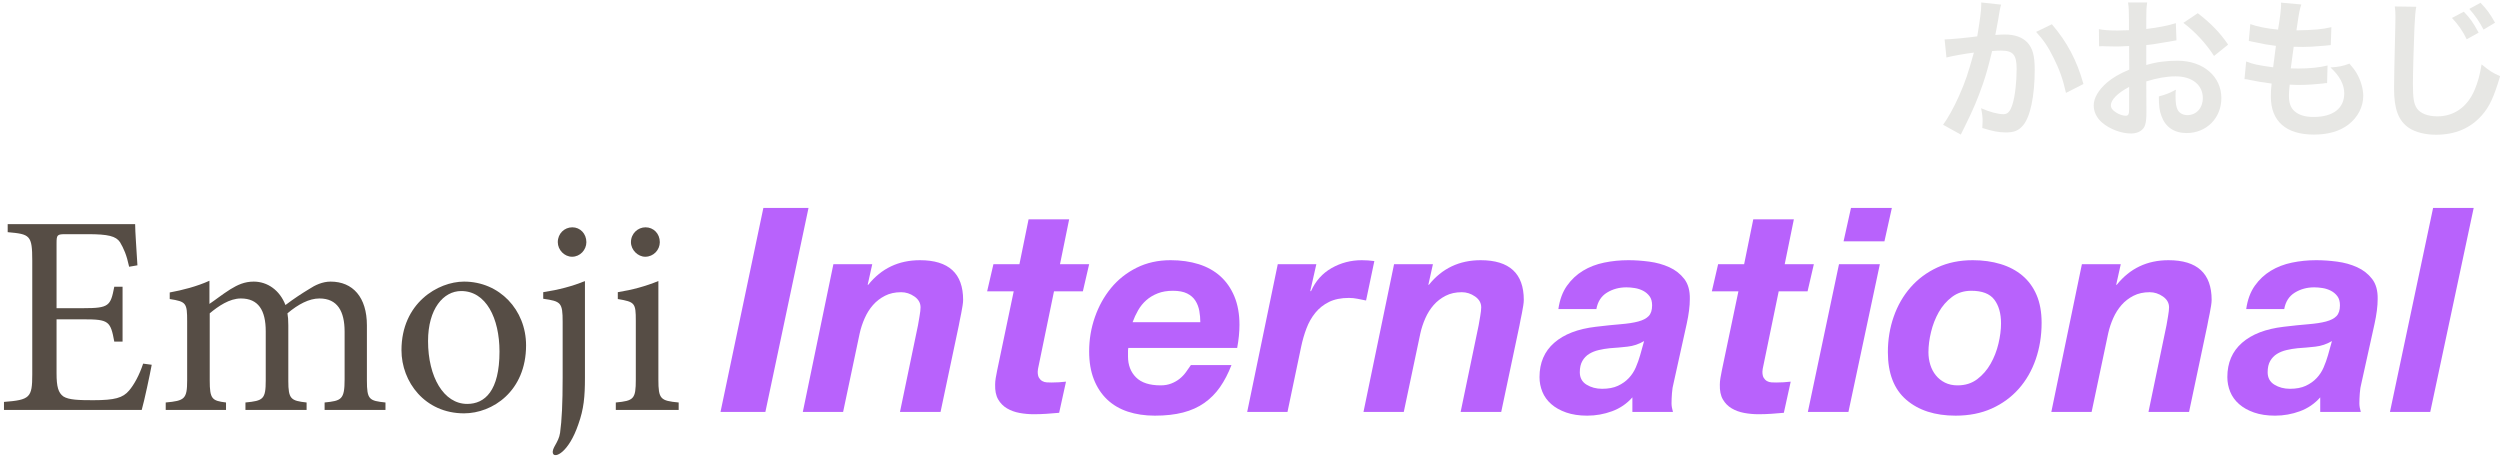
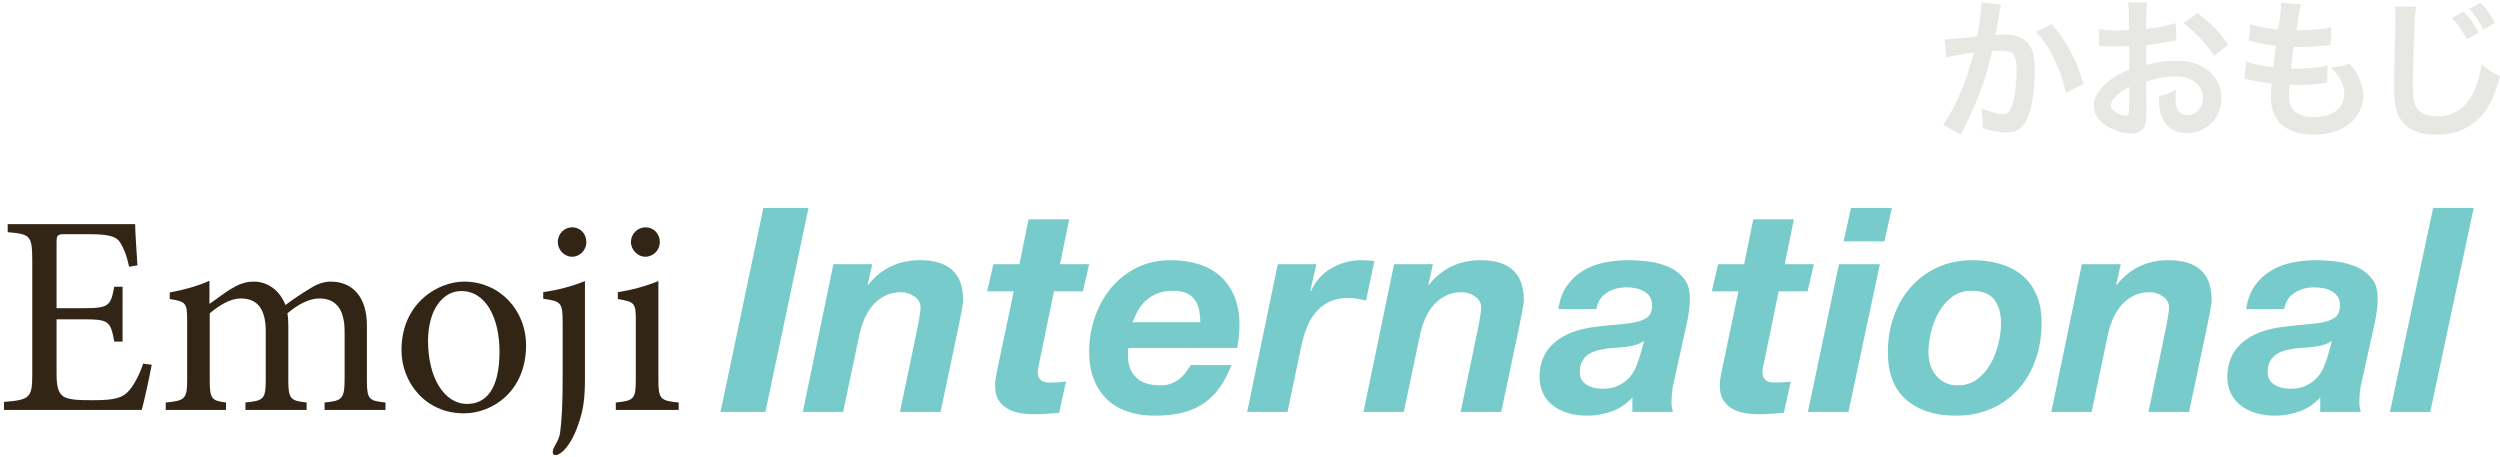
<svg xmlns="http://www.w3.org/2000/svg" version="1.1" x="0px" y="0px" width="603.63px" height="110.129px" viewBox="0 0 603.63 110.129" enable-background="new 0 0 603.63 110.129" xml:space="preserve">
  <g id="Layer_3" display="none">
    <rect x="-109.822" y="-91.908" display="inline" fill="#121319" width="797" height="308" />
  </g>
  <g id="Layer_4" display="none">
-     <rect x="172.178" y="41.631" display="inline" fill="none" width="472" height="80.73" />
-     <text transform="matrix(1 0 0 1 172.1782 99.3809)" display="inline" fill="#BF519B" font-family="'Futura-MediumItalic'" font-size="70">International</text>
+     <rect x="167.178" y="48.631" display="inline" fill="none" width="472" height="80.73" />
+     <text transform="matrix(1 0 0 1 167.1782 98.9604)" display="inline" fill="#F800FF" font-family="'Helvetica-BoldOblique'" font-size="70">Feelings</text>
  </g>
  <g id="Layer_1">
    <g>
-       <path fill="#564D45" d="M36.633,88.073c-0.414,2.277-1.794,8.763-2.415,10.902H0.959v-1.932c6.279-0.483,6.831-1.035,6.831-6.624    V62.957c0-6.21-0.552-6.417-5.934-6.9v-1.932H32.63c0,1.725,0.345,6.417,0.552,9.936l-2.001,0.345    c-0.621-2.898-1.311-4.416-2.208-5.934c-0.966-1.449-2.829-1.932-7.797-1.932h-5.244c-2.139,0-2.277,0.138-2.277,2.208v15.663    h6.486c6.21,0,6.555-0.552,7.452-5.175h2.001v13.248h-2.001c-0.897-4.968-1.38-5.382-7.383-5.382h-6.555v13.041    c0,3.243,0.414,4.692,1.656,5.589c1.311,0.828,3.726,0.897,7.176,0.897c5.244,0,7.176-0.552,8.694-2.346    c1.173-1.38,2.484-3.726,3.381-6.486L36.633,88.073z" />
-       <path fill="#564D45" d="M78.377,98.975v-1.794c4.071-0.414,4.83-0.69,4.83-5.589V80.069c0-4.899-1.725-8.004-6.072-8.004    c-2.484,0-5.106,1.38-7.728,3.588c0.138,0.828,0.207,1.587,0.207,2.898v13.455c0,4.347,0.621,4.761,4.416,5.175v1.794H59.264    v-1.794c4.278-0.414,4.899-0.759,4.899-5.313V80c0-5.106-1.794-7.935-6.003-7.935c-2.76,0-5.451,1.863-7.521,3.588v16.215    c0,4.485,0.552,4.899,3.933,5.313v1.794H40.013v-1.794c4.554-0.414,5.175-0.828,5.175-5.313V77.585    c0-4.416-0.207-4.761-4.209-5.382v-1.587c3.036-0.552,6.555-1.449,9.591-2.829v5.589c1.449-0.966,2.967-2.208,5.037-3.519    c1.794-1.104,3.45-1.863,5.658-1.863c3.312,0,6.279,2.07,7.659,5.658c2.001-1.518,4.002-2.829,5.727-3.864    c1.449-0.966,3.243-1.794,5.175-1.794c5.382,0,8.763,3.795,8.763,10.557v13.317c0,4.623,0.552,4.899,4.485,5.313v1.794H78.377z" />
-       <path fill="#564D45" d="M127.021,83.381c0,11.109-8.142,16.422-14.973,16.422c-9.453,0-15.111-7.59-15.111-15.249    c0-11.385,8.832-16.56,15.111-16.56C120.604,67.994,127.021,74.825,127.021,83.381z M103.354,82.346    c0,8.694,3.795,15.18,9.453,15.18c4.278,0,7.797-3.174,7.797-12.627c0-8.073-3.243-14.628-9.246-14.628    C107.08,70.271,103.354,74.549,103.354,82.346z" />
-       <path fill="#564D45" d="M131.162,70.547c3.657-0.552,7.107-1.449,10.074-2.691v23.391c0,4.554-0.276,7.521-1.587,11.178    c-2.346,6.9-5.771,8.334-6.141,7.038c-0.364-1.274,1.38-2.553,1.725-4.968c0.414-2.967,0.621-7.038,0.621-13.317V77.723    c0-4.692-0.414-4.968-4.692-5.589V70.547z M134.681,58.472c0-2.07,1.587-3.588,3.519-3.588c1.863,0,3.381,1.518,3.381,3.588    c0,1.863-1.518,3.519-3.45,3.519C136.268,61.991,134.681,60.335,134.681,58.472z" />
-       <path fill="#564D45" d="M148.687,98.975v-1.794c4.347-0.414,4.83-0.828,4.83-5.52V77.447c0-4.278-0.207-4.554-4.347-5.244v-1.656    c3.519-0.552,6.762-1.449,9.798-2.691v23.805c0,4.692,0.483,5.106,4.899,5.52v1.794H148.687z M152.344,58.472    c0-2.07,1.656-3.588,3.519-3.588c1.932,0,3.45,1.518,3.45,3.588c0,1.863-1.518,3.519-3.519,3.519    C154,61.991,152.344,60.335,152.344,58.472z" />
+       <path fill="#322515" d="M36.633,88.073c-0.414,2.277-1.794,8.763-2.415,10.902H0.959v-1.932c6.279-0.483,6.831-1.035,6.831-6.624    V62.957c0-6.21-0.552-6.417-5.934-6.9v-1.932H32.63c0,1.725,0.345,6.417,0.552,9.936l-2.001,0.345    c-0.621-2.898-1.311-4.416-2.208-5.934c-0.966-1.449-2.829-1.932-7.797-1.932h-5.244c-2.139,0-2.277,0.138-2.277,2.208v15.663    h6.486c6.21,0,6.555-0.552,7.452-5.175h2.001v13.248h-2.001c-0.897-4.968-1.38-5.382-7.383-5.382h-6.555v13.041    c0,3.243,0.414,4.692,1.656,5.589c1.311,0.828,3.726,0.897,7.176,0.897c5.244,0,7.176-0.552,8.694-2.346    c1.173-1.38,2.484-3.726,3.381-6.486L36.633,88.073z" />
+       <path fill="#322515" d="M78.377,98.975v-1.794c4.071-0.414,4.83-0.69,4.83-5.589V80.069c0-4.899-1.725-8.004-6.072-8.004    c-2.484,0-5.106,1.38-7.728,3.588c0.138,0.828,0.207,1.587,0.207,2.898v13.455c0,4.347,0.621,4.761,4.416,5.175v1.794H59.264    v-1.794c4.278-0.414,4.899-0.759,4.899-5.313V80c0-5.106-1.794-7.935-6.003-7.935c-2.76,0-5.451,1.863-7.521,3.588v16.215    c0,4.485,0.552,4.899,3.933,5.313v1.794H40.013v-1.794c4.554-0.414,5.175-0.828,5.175-5.313V77.585    c0-4.416-0.207-4.761-4.209-5.382v-1.587c3.036-0.552,6.555-1.449,9.591-2.829v5.589c1.449-0.966,2.967-2.208,5.037-3.519    c1.794-1.104,3.45-1.863,5.658-1.863c3.312,0,6.279,2.07,7.659,5.658c2.001-1.518,4.002-2.829,5.727-3.864    c1.449-0.966,3.243-1.794,5.175-1.794c5.382,0,8.763,3.795,8.763,10.557v13.317c0,4.623,0.552,4.899,4.485,5.313v1.794H78.377z" />
+       <path fill="#322515" d="M127.021,83.381c0,11.109-8.142,16.422-14.973,16.422c-9.453,0-15.111-7.59-15.111-15.249    c0-11.385,8.832-16.56,15.111-16.56C120.604,67.994,127.021,74.825,127.021,83.381z M103.354,82.346    c0,8.694,3.795,15.18,9.453,15.18c4.278,0,7.797-3.174,7.797-12.627c0-8.073-3.243-14.628-9.246-14.628    C107.08,70.271,103.354,74.549,103.354,82.346z" />
+       <path fill="#322515" d="M131.162,70.547c3.657-0.552,7.107-1.449,10.074-2.691v23.391c0,4.554-0.276,7.521-1.587,11.178    c-2.346,6.9-5.771,8.334-6.141,7.038c-0.364-1.274,1.38-2.553,1.725-4.968c0.414-2.967,0.621-7.038,0.621-13.317V77.723    c0-4.692-0.414-4.968-4.692-5.589V70.547z M134.681,58.472c0-2.07,1.587-3.588,3.519-3.588c1.863,0,3.381,1.518,3.381,3.588    c0,1.863-1.518,3.519-3.45,3.519C136.268,61.991,134.681,60.335,134.681,58.472z" />
+       <path fill="#322515" d="M148.687,98.975v-1.794c4.347-0.414,4.83-0.828,4.83-5.52V77.447c0-4.278-0.207-4.554-4.347-5.244v-1.656    c3.519-0.552,6.762-1.449,9.798-2.691v23.805c0,4.692,0.483,5.106,4.899,5.52v1.794H148.687z M152.344,58.472    c0-2.07,1.656-3.588,3.519-3.588c1.932,0,3.45,1.518,3.45,3.588c0,1.863-1.518,3.519-3.519,3.519    C154,61.991,152.344,60.335,152.344,58.472z" />
    </g>
    <g>
      <path fill="#E7E7E4" d="M483.182,1.117c-0.111,0.333-0.223,0.74-0.295,1.147c-0.074,0.481-0.111,0.666-0.223,1.258    c-0.111,0.777-0.111,0.777-0.629,3.552c-0.148,0.814-0.148,0.888-0.26,1.369c1.074-0.074,1.592-0.111,2.295-0.111    c2.441,0,4.254,0.666,5.477,1.961c1.258,1.406,1.738,3.182,1.738,6.55c0,6.364-1.072,11.434-2.85,13.469    c-1.035,1.221-2.146,1.665-4.107,1.665c-1.701,0-3.219-0.296-5.697-1.073c0.037-0.74,0.074-1.258,0.074-1.628    c0-0.962-0.074-1.702-0.371-3.145c1.998,0.888,4.107,1.443,5.402,1.443c1.074,0,1.666-0.703,2.221-2.516    c0.592-1.924,0.963-5.292,0.963-8.437c0-3.404-0.852-4.403-3.775-4.403c-0.74,0-1.295,0.037-2.146,0.111    c-1.109,4.515-1.443,5.625-2.256,8.03c-1.295,3.7-2.295,6.068-4.441,10.397c-0.186,0.37-0.186,0.37-0.555,1.11    c-0.111,0.222-0.111,0.259-0.297,0.629l-4.291-2.368c1.109-1.48,2.59-4.144,3.848-6.957c1.592-3.626,2.109-5.18,3.59-10.472    c-1.887,0.222-5.402,0.851-6.623,1.184l-0.445-4.366c1.369,0,5.848-0.444,7.883-0.74c0.666-3.996,0.961-6.253,0.961-7.475    c0-0.148,0-0.407,0-0.703L483.182,1.117z M495.43,5.854c3.699,4.329,6.031,8.732,7.623,14.431l-4.219,2.146    c-0.703-3.183-1.555-5.625-2.961-8.4c-1.332-2.738-2.516-4.44-4.254-6.327L495.43,5.854z" />
      <path fill="#E7E7E4" d="M518.258,26.945c0,1.517-0.074,2.405-0.295,3.145c-0.334,1.295-1.666,2.146-3.404,2.146    c-2.332,0-5.145-1.036-6.994-2.627c-1.332-1.147-2.035-2.59-2.035-4.181c0-1.739,1.146-3.7,3.182-5.477    c1.332-1.147,2.961-2.109,5.402-3.145l-0.037-5.699c-0.295,0-0.295,0-1.516,0.074c-0.557,0.037-1.074,0.037-2,0.037    c-0.555,0-1.59-0.037-2.035-0.037c-0.48-0.037-0.812-0.037-0.924-0.037c-0.148,0-0.443,0-0.777,0.037l-0.037-4.144    c1.037,0.222,2.516,0.333,4.477,0.333c0.371,0,0.777,0,1.297-0.037c0.887-0.037,1.072-0.037,1.479-0.037V4.854    c0-2.109-0.037-3.071-0.221-4.255h4.625c-0.186,1.184-0.223,1.961-0.223,4.033V7c2.775-0.333,5.254-0.814,7.143-1.406l0.146,4.145    c-0.666,0.111-1.369,0.222-3.922,0.666c-1.221,0.222-1.961,0.333-3.367,0.481v4.81c2.516-0.74,4.848-1.036,7.549-1.036    c6.18,0,10.582,3.774,10.582,9.029c0,4.811-3.588,8.437-8.398,8.437c-2.998,0-5.107-1.443-6.068-4.107    c-0.482-1.258-0.629-2.479-0.629-4.736c1.887-0.518,2.516-0.777,4.107-1.628c-0.074,0.703-0.074,1.036-0.074,1.628    c0,1.554,0.146,2.553,0.518,3.256c0.406,0.777,1.295,1.258,2.332,1.258c2.182,0,3.736-1.739,3.736-4.107    c0-3.182-2.59-5.254-6.549-5.254c-2.221,0-4.479,0.407-7.105,1.221L518.258,26.945z M514.077,20.987    c-2.775,1.48-4.402,3.108-4.402,4.44c0,0.629,0.369,1.184,1.221,1.702c0.74,0.518,1.666,0.814,2.367,0.814    c0.631,0,0.814-0.333,0.814-1.554V20.987z M534.577,13.513c-1.85-2.923-4.551-5.846-7.4-7.993l3.479-2.331    c3.219,2.479,5.365,4.699,7.326,7.585L534.577,13.513z" />
      <path fill="#E7E7E4" d="M542.344,14.845c1.701,0.666,2.738,0.888,6.512,1.406c0.148-1.332,0.482-3.811,0.666-5.18    c-2.182-0.296-2.775-0.37-5.291-0.925c-0.518-0.111-0.703-0.148-1.258-0.259l0.369-4.07c1.555,0.592,4.182,1.11,6.699,1.332    c0.518-3.108,0.738-5.032,0.738-6.143c0-0.111,0-0.185-0.035-0.37l4.92,0.444c-0.406,1.147-0.518,1.702-1.184,6.253    c4.182-0.074,6.328-0.259,8.438-0.777l-0.148,4.33c-0.482,0.037-0.666,0.074-1.48,0.148c-2.664,0.222-3.848,0.296-5.18,0.296    c-0.371,0-0.703,0-2.295-0.037c-0.369,2.701-0.48,3.441-0.703,5.218c1.109,0.037,1.406,0.037,1.812,0.037    c2.627,0,5.293-0.259,7.068-0.74l-0.111,4.255c-0.369,0-0.48,0-1.109,0.111c-1.629,0.185-3.812,0.333-5.551,0.333    c-0.592,0-0.926,0-2.369-0.074c-0.109,0.999-0.184,1.961-0.184,2.627c0,1.813,0.406,2.96,1.369,3.811    c1.072,0.925,2.553,1.369,4.588,1.369c4.699,0,7.4-2.072,7.4-5.698c0-2.146-1.109-4.218-3.33-6.253    c2.072-0.148,2.85-0.296,4.588-0.925c0.926,1.073,1.332,1.628,1.74,2.332c0.961,1.628,1.59,3.737,1.59,5.439    c0,2.627-1.295,5.181-3.553,6.919c-2.107,1.628-4.883,2.442-8.361,2.442c-6.734,0-10.398-3.219-10.398-9.177    c0-0.962,0.037-1.887,0.186-3.145c-2.221-0.296-3.664-0.518-5.145-0.851c-0.775-0.185-0.887-0.185-1.404-0.222L542.344,14.845z" />
      <path fill="#E7E7E4" d="M583.415,1.635c-0.221,1.073-0.295,2.146-0.443,4.996c-0.148,3.441-0.369,10.953-0.369,13.58    c0,3.515,0.221,4.847,0.961,5.957c0.852,1.221,2.627,1.924,4.959,1.924c3.996,0,7.215-2.257,8.955-6.328    c0.814-1.924,1.295-3.663,1.701-6.216c1.998,1.628,2.664,2.035,4.479,2.849c-1.48,4.996-2.592,7.401-4.404,9.436    c-2.775,3.145-6.438,4.699-11.102,4.699c-2.553,0-4.92-0.592-6.475-1.628c-2.553-1.702-3.627-4.551-3.627-9.509    c0-1.924,0.074-5.625,0.297-14.912c0.037-1.11,0.037-1.887,0.037-2.405c0-1.036-0.037-1.554-0.148-2.516L583.415,1.635z     M594.887,2.819c1.59,1.666,2.182,2.517,3.588,5.069l-2.887,1.591c-0.85-1.813-2.07-3.589-3.551-5.143L594.887,2.819z     M599.659,7.148c-1.035-1.961-1.998-3.367-3.439-4.996l2.701-1.48c1.516,1.554,2.293,2.627,3.514,4.811L599.659,7.148z" />
    </g>
  </g>
  <g id="Layer_5">
    <g>
-       <path fill="#B862FC" d="M195.22,50.198l-10.419,49.266h-10.833l10.35-49.266H195.22z" />
-       <path fill="#B862FC" d="M210.606,63.792l-1.104,4.968h0.138c3.174-3.956,7.336-5.934,12.489-5.934    c6.945,0,10.419,3.198,10.419,9.591c0,0.369-0.046,0.84-0.138,1.415c-0.093,0.576-0.196,1.162-0.311,1.759    c-0.115,0.598-0.23,1.162-0.345,1.69c-0.115,0.529-0.196,0.955-0.242,1.276l-4.416,20.907H217.3l4.347-20.907    c0.092-0.552,0.218-1.287,0.38-2.208c0.161-0.919,0.241-1.632,0.241-2.139c0-1.058-0.495-1.932-1.483-2.622    c-0.99-0.69-2.059-1.035-3.208-1.035c-1.473,0-2.772,0.288-3.898,0.863c-1.128,0.576-2.094,1.323-2.898,2.242    c-0.806,0.921-1.473,1.979-2.001,3.174c-0.53,1.197-0.932,2.415-1.208,3.657l-4.002,18.975h-9.729l7.383-35.673H210.606z" />
-       <path fill="#B862FC" d="M262.978,63.792l-1.519,6.555h-6.97l-3.656,17.733c-0.093,0.369-0.162,0.702-0.207,1    c-0.047,0.299-0.069,0.517-0.069,0.655c0,0.645,0.104,1.139,0.311,1.483c0.207,0.345,0.472,0.61,0.794,0.793    c0.32,0.185,0.678,0.288,1.069,0.311c0.39,0.024,0.77,0.035,1.138,0.035c1.196,0,2.369-0.069,3.52-0.207l-1.656,7.521    c-1.012,0.092-2.024,0.172-3.035,0.242c-1.013,0.069-2.048,0.103-3.105,0.103c-1.15,0-2.289-0.103-3.416-0.31    s-2.139-0.575-3.035-1.104c-0.897-0.528-1.611-1.253-2.139-2.174c-0.529-0.919-0.771-2.115-0.725-3.588    c0-0.459,0.045-0.977,0.138-1.552c0.091-0.575,0.206-1.184,0.345-1.829l4.002-19.113h-6.417l1.519-6.555h6.278l2.208-10.833h9.799    l-2.209,10.833H262.978z" />
-       <path fill="#B862FC" d="M272.361,84.629c0,0.184,0,0.369,0,0.552v0.897c0,2.07,0.645,3.75,1.932,5.037    c1.288,1.289,3.266,1.932,5.935,1.932c0.966,0,1.829-0.149,2.587-0.449c0.76-0.298,1.426-0.678,2.002-1.138    c0.574-0.459,1.08-0.989,1.518-1.587c0.437-0.598,0.839-1.173,1.207-1.725h9.799c-0.783,2.024-1.703,3.795-2.76,5.313    c-1.059,1.518-2.324,2.794-3.795,3.83c-1.473,1.035-3.187,1.806-5.141,2.312c-1.956,0.505-4.221,0.759-6.797,0.759    c-2.393,0-4.566-0.322-6.521-0.966c-1.956-0.644-3.622-1.622-5.003-2.933c-1.379-1.311-2.449-2.933-3.208-4.865    c-0.759-1.932-1.139-4.185-1.139-6.762c0-2.852,0.46-5.6,1.38-8.246c0.92-2.645,2.219-4.991,3.898-7.038    c1.679-2.046,3.736-3.68,6.176-4.899c2.438-1.218,5.175-1.829,8.211-1.829c2.484,0,4.749,0.323,6.797,0.966    c2.046,0.645,3.795,1.622,5.244,2.932c1.449,1.311,2.575,2.945,3.381,4.899c0.804,1.956,1.207,4.221,1.207,6.796    c0,1.749-0.184,3.612-0.552,5.589H272.43C272.384,84.239,272.361,84.446,272.361,84.629z M289.577,75.073    c-0.161-0.897-0.472-1.713-0.932-2.449c-0.46-0.735-1.128-1.322-2.001-1.76c-0.875-0.437-2.024-0.655-3.449-0.655    c-1.381,0-2.6,0.207-3.658,0.621c-1.059,0.414-1.979,0.966-2.76,1.656c-0.782,0.69-1.438,1.496-1.967,2.415    c-0.529,0.921-0.978,1.887-1.345,2.898h16.353C289.818,76.879,289.738,75.97,289.577,75.073z" />
-       <path fill="#B862FC" d="M317.832,63.792l-1.449,6.417l0.139,0.138c1.104-2.484,2.771-4.357,5.002-5.624    c2.23-1.265,4.658-1.897,7.279-1.897c1.012,0,2.023,0.069,3.036,0.207l-2.001,9.522c-0.689-0.138-1.38-0.276-2.07-0.414    c-0.689-0.138-1.379-0.207-2.069-0.207c-1.887,0-3.485,0.322-4.796,0.966c-1.311,0.645-2.414,1.518-3.312,2.622    c-0.896,1.104-1.609,2.358-2.139,3.76c-0.529,1.404-0.955,2.864-1.275,4.382l-3.312,15.801h-9.729l7.383-35.673H317.832z" />
-       <path fill="#B862FC" d="M345.982,63.792l-1.104,4.968h0.138c3.174-3.956,7.337-5.934,12.489-5.934    c6.945,0,10.419,3.198,10.419,9.591c0,0.369-0.046,0.84-0.138,1.415c-0.094,0.576-0.197,1.162-0.311,1.759    c-0.115,0.598-0.23,1.162-0.346,1.69c-0.115,0.529-0.195,0.955-0.241,1.276l-4.416,20.907h-9.798l4.347-20.907    c0.092-0.552,0.218-1.287,0.38-2.208c0.16-0.919,0.241-1.632,0.241-2.139c0-1.058-0.495-1.932-1.483-2.622    c-0.99-0.69-2.059-1.035-3.209-1.035c-1.473,0-2.771,0.288-3.898,0.863c-1.127,0.576-2.094,1.323-2.897,2.242    c-0.806,0.921-1.473,1.979-2.001,3.174c-0.529,1.197-0.932,2.415-1.207,3.657l-4.002,18.975h-9.729l7.383-35.673H345.982z" />
-       <path fill="#B862FC" d="M378.343,69.001c1.057-1.495,2.346-2.702,3.863-3.623c1.518-0.92,3.22-1.575,5.106-1.967    c1.886-0.39,3.841-0.586,5.864-0.586c1.61,0,3.289,0.116,5.037,0.345c1.748,0.23,3.357,0.679,4.83,1.345    c1.473,0.667,2.68,1.611,3.623,2.829c0.941,1.22,1.391,2.841,1.346,4.865c0,1.702-0.254,3.703-0.76,6.003l-3.174,14.352    c-0.184,0.645-0.311,1.438-0.379,2.38c-0.069,0.943-0.104,1.76-0.104,2.45c0,0.598,0.113,1.288,0.345,2.07h-9.798v-3.519    c-1.335,1.518-2.967,2.634-4.899,3.347c-1.932,0.712-3.933,1.069-6.003,1.069c-1.932,0-3.623-0.253-5.071-0.759    c-1.449-0.506-2.657-1.184-3.622-2.036c-0.967-0.851-1.68-1.839-2.14-2.967c-0.459-1.127-0.69-2.312-0.69-3.554    c0-3.45,1.185-6.21,3.555-8.28c2.368-2.07,5.715-3.357,10.039-3.864c2.299-0.276,4.301-0.483,6.003-0.621    c1.701-0.138,3.116-0.355,4.243-0.655c1.127-0.299,1.967-0.735,2.519-1.311c0.552-0.575,0.828-1.437,0.828-2.587    c0-0.92-0.207-1.656-0.621-2.208c-0.414-0.552-0.931-0.989-1.552-1.311c-0.621-0.321-1.289-0.54-2.002-0.656    c-0.713-0.114-1.392-0.172-2.035-0.172c-1.748,0-3.312,0.426-4.691,1.276c-1.381,0.852-2.232,2.174-2.554,3.968h-9.177    C376.594,72.371,377.285,70.496,378.343,69.001z M392.97,83.698c-1.426,0.162-2.852,0.288-4.277,0.379    c-0.921,0.093-1.818,0.242-2.691,0.449c-0.874,0.207-1.645,0.518-2.311,0.932c-0.668,0.414-1.208,0.978-1.622,1.69    c-0.414,0.714-0.621,1.622-0.621,2.726c0,1.334,0.54,2.335,1.622,3.001c1.08,0.667,2.334,1,3.76,1c1.518,0,2.795-0.242,3.83-0.725    s1.908-1.104,2.621-1.863c0.713-0.759,1.277-1.622,1.691-2.588c0.414-0.966,0.759-1.932,1.035-2.898l0.965-3.45    C395.731,83.089,394.396,83.537,392.97,83.698z" />
-       <path fill="#B862FC" d="M437.958,63.792l-1.518,6.555h-6.97l-3.657,17.733c-0.092,0.369-0.162,0.702-0.207,1    c-0.046,0.299-0.068,0.517-0.068,0.655c0,0.645,0.104,1.139,0.311,1.483c0.207,0.345,0.471,0.61,0.793,0.793    c0.321,0.185,0.678,0.288,1.07,0.311c0.39,0.024,0.77,0.035,1.138,0.035c1.196,0,2.368-0.069,3.519-0.207l-1.655,7.521    c-1.013,0.092-2.024,0.172-3.036,0.242c-1.012,0.069-2.047,0.103-3.105,0.103c-1.15,0-2.289-0.103-3.415-0.31    c-1.128-0.207-2.14-0.575-3.036-1.104c-0.896-0.528-1.61-1.253-2.139-2.174c-0.529-0.919-0.771-2.115-0.725-3.588    c0-0.459,0.045-0.977,0.139-1.552c0.091-0.575,0.206-1.184,0.344-1.829l4.002-19.113h-6.416l1.518-6.555h6.279l2.207-10.833h9.799    l-2.208,10.833H437.958z" />
-       <path fill="#B862FC" d="M453.896,63.792l-7.59,35.673h-9.797l7.52-35.673H453.896z M445.134,58.271l1.793-8.073h9.867    l-1.793,8.073H445.134z" />
-       <path fill="#B862FC" d="M457.244,76.453c0.941-2.691,2.299-5.047,4.07-7.072c1.77-2.023,3.922-3.623,6.451-4.795    c2.529-1.173,5.383-1.76,8.557-1.76c2.438,0,4.68,0.311,6.727,0.932s3.807,1.553,5.279,2.794c1.471,1.242,2.609,2.807,3.416,4.692    c0.805,1.887,1.207,4.118,1.207,6.693c0,3.128-0.473,6.061-1.414,8.797c-0.943,2.737-2.312,5.118-4.105,7.142    c-1.795,2.024-3.969,3.612-6.521,4.761c-2.553,1.149-5.463,1.725-8.729,1.725c-4.967,0-8.936-1.276-11.902-3.83    c-2.967-2.553-4.449-6.382-4.449-11.488C455.83,82.007,456.3,79.144,457.244,76.453z M466.076,88.08    c0.299,0.966,0.746,1.817,1.346,2.553c0.596,0.736,1.332,1.323,2.207,1.76c0.873,0.438,1.887,0.655,3.037,0.655    c1.838,0,3.414-0.494,4.727-1.483c1.311-0.989,2.391-2.231,3.242-3.726c0.85-1.494,1.482-3.116,1.896-4.865    c0.414-1.748,0.621-3.381,0.621-4.899c0-2.391-0.541-4.3-1.621-5.727c-1.08-1.425-2.932-2.139-5.555-2.139    c-1.793,0-3.346,0.495-4.656,1.483c-1.312,0.99-2.381,2.22-3.209,3.691c-0.828,1.473-1.449,3.07-1.863,4.795    s-0.621,3.347-0.621,4.865C465.626,86.102,465.775,87.113,466.076,88.08z" />
-       <path fill="#B862FC" d="M512.062,63.792l-1.104,4.968h0.139c3.174-3.956,7.336-5.934,12.488-5.934    c6.945,0,10.42,3.198,10.42,9.591c0,0.369-0.047,0.84-0.139,1.415c-0.092,0.576-0.195,1.162-0.311,1.759    c-0.115,0.598-0.23,1.162-0.346,1.69c-0.115,0.529-0.195,0.955-0.24,1.276l-4.416,20.907h-9.799l4.348-20.907    c0.092-0.552,0.217-1.287,0.379-2.208c0.16-0.919,0.242-1.632,0.242-2.139c0-1.058-0.496-1.932-1.484-2.622    c-0.99-0.69-2.059-1.035-3.209-1.035c-1.473,0-2.771,0.288-3.898,0.863c-1.127,0.576-2.094,1.323-2.896,2.242    c-0.807,0.921-1.473,1.979-2.002,3.174c-0.529,1.197-0.932,2.415-1.207,3.657l-4.002,18.975h-9.729l7.383-35.673H512.062z" />
-       <path fill="#B862FC" d="M544.423,69.001c1.057-1.495,2.346-2.702,3.863-3.623c1.518-0.92,3.219-1.575,5.105-1.967    c1.887-0.39,3.842-0.586,5.865-0.586c1.609,0,3.289,0.116,5.037,0.345c1.748,0.23,3.357,0.679,4.83,1.345    c1.473,0.667,2.68,1.611,3.623,2.829c0.941,1.22,1.391,2.841,1.346,4.865c0,1.702-0.254,3.703-0.76,6.003l-3.174,14.352    c-0.184,0.645-0.311,1.438-0.379,2.38c-0.07,0.943-0.104,1.76-0.104,2.45c0,0.598,0.113,1.288,0.344,2.07h-9.797v-3.519    c-1.334,1.518-2.967,2.634-4.898,3.347c-1.934,0.712-3.934,1.069-6.004,1.069c-1.932,0-3.623-0.253-5.072-0.759    c-1.447-0.506-2.656-1.184-3.621-2.036c-0.967-0.851-1.68-1.839-2.139-2.967c-0.461-1.127-0.691-2.312-0.691-3.554    c0-3.45,1.184-6.21,3.555-8.28c2.367-2.07,5.715-3.357,10.039-3.864c2.299-0.276,4.301-0.483,6.002-0.621    c1.701-0.138,3.117-0.355,4.244-0.655c1.127-0.299,1.967-0.735,2.52-1.311c0.551-0.575,0.828-1.437,0.828-2.587    c0-0.92-0.207-1.656-0.621-2.208c-0.414-0.552-0.932-0.989-1.553-1.311c-0.621-0.321-1.289-0.54-2.002-0.656    c-0.713-0.114-1.391-0.172-2.035-0.172c-1.748,0-3.312,0.426-4.691,1.276c-1.381,0.852-2.232,2.174-2.553,3.968h-9.178    C542.673,72.371,543.365,70.496,544.423,69.001z M559.05,83.698c-1.426,0.162-2.852,0.288-4.277,0.379    c-0.92,0.093-1.818,0.242-2.691,0.449s-1.645,0.518-2.311,0.932c-0.668,0.414-1.209,0.978-1.623,1.69    c-0.412,0.714-0.619,1.622-0.619,2.726c0,1.334,0.539,2.335,1.621,3.001c1.08,0.667,2.334,1,3.76,1    c1.518,0,2.795-0.242,3.83-0.725s1.908-1.104,2.621-1.863c0.713-0.759,1.277-1.622,1.691-2.588    c0.414-0.966,0.758-1.932,1.035-2.898l0.965-3.45C561.81,83.089,560.476,83.537,559.05,83.698z" />
-       <path fill="#B862FC" d="M597.277,50.198l-10.488,49.266h-9.729l10.418-49.266H597.277z" />
+       <path fill="#77CBCA" d="M195.22,50.198l-10.419,49.266h-10.833l10.35-49.266H195.22z" />
+       <path fill="#77CBCA" d="M210.606,63.792l-1.104,4.968h0.138c3.174-3.956,7.336-5.934,12.489-5.934    c6.945,0,10.419,3.198,10.419,9.591c0,0.369-0.046,0.84-0.138,1.415c-0.093,0.576-0.196,1.162-0.311,1.759    c-0.115,0.598-0.23,1.162-0.345,1.69c-0.115,0.529-0.196,0.955-0.242,1.276l-4.416,20.907H217.3l4.347-20.907    c0.092-0.552,0.218-1.287,0.38-2.208c0.161-0.919,0.241-1.632,0.241-2.139c0-1.058-0.495-1.932-1.483-2.622    c-0.99-0.69-2.059-1.035-3.208-1.035c-1.473,0-2.772,0.288-3.898,0.863c-1.128,0.576-2.094,1.323-2.898,2.242    c-0.806,0.921-1.473,1.979-2.001,3.174c-0.53,1.197-0.932,2.415-1.208,3.657l-4.002,18.975h-9.729l7.383-35.673H210.606z" />
+       <path fill="#77CBCA" d="M262.978,63.792l-1.519,6.555h-6.97l-3.656,17.733c-0.093,0.369-0.162,0.702-0.207,1    c-0.047,0.299-0.069,0.517-0.069,0.655c0,0.645,0.104,1.139,0.311,1.483c0.207,0.345,0.472,0.61,0.794,0.793    c0.32,0.185,0.678,0.288,1.069,0.311c0.39,0.024,0.77,0.035,1.138,0.035c1.196,0,2.369-0.069,3.52-0.207l-1.656,7.521    c-1.012,0.092-2.024,0.172-3.035,0.242c-1.013,0.069-2.048,0.103-3.105,0.103c-1.15,0-2.289-0.103-3.416-0.31    s-2.139-0.575-3.035-1.104c-0.897-0.528-1.611-1.253-2.139-2.174c-0.529-0.919-0.771-2.115-0.725-3.588    c0-0.459,0.045-0.977,0.138-1.552c0.091-0.575,0.206-1.184,0.345-1.829l4.002-19.113h-6.417l1.519-6.555h6.278l2.208-10.833h9.799    l-2.209,10.833H262.978z" />
+       <path fill="#77CBCA" d="M272.361,84.629c0,0.184,0,0.369,0,0.552v0.897c0,2.07,0.645,3.75,1.932,5.037    c1.288,1.289,3.266,1.932,5.935,1.932c0.966,0,1.829-0.149,2.587-0.449c0.76-0.298,1.426-0.678,2.002-1.138    c0.574-0.459,1.08-0.989,1.518-1.587c0.437-0.598,0.839-1.173,1.207-1.725h9.799c-0.783,2.024-1.703,3.795-2.76,5.313    c-1.059,1.518-2.324,2.794-3.795,3.83c-1.473,1.035-3.187,1.806-5.141,2.312c-1.956,0.505-4.221,0.759-6.797,0.759    c-2.393,0-4.566-0.322-6.521-0.966c-1.956-0.644-3.622-1.622-5.003-2.933c-1.379-1.311-2.449-2.933-3.208-4.865    c-0.759-1.932-1.139-4.185-1.139-6.762c0-2.852,0.46-5.6,1.38-8.246c0.92-2.645,2.219-4.991,3.898-7.038    c1.679-2.046,3.736-3.68,6.176-4.899c2.438-1.218,5.175-1.829,8.211-1.829c2.484,0,4.749,0.323,6.797,0.966    c2.046,0.645,3.795,1.622,5.244,2.932c1.449,1.311,2.575,2.945,3.381,4.899c0.804,1.956,1.207,4.221,1.207,6.796    c0,1.749-0.184,3.612-0.552,5.589H272.43C272.384,84.239,272.361,84.446,272.361,84.629z M289.577,75.073    c-0.161-0.897-0.472-1.713-0.932-2.449c-0.46-0.735-1.128-1.322-2.001-1.76c-0.875-0.437-2.024-0.655-3.449-0.655    c-1.381,0-2.6,0.207-3.658,0.621c-1.059,0.414-1.979,0.966-2.76,1.656c-0.782,0.69-1.438,1.496-1.967,2.415    c-0.529,0.921-0.978,1.887-1.345,2.898h16.353C289.818,76.879,289.738,75.97,289.577,75.073z" />
+       <path fill="#77CBCA" d="M317.832,63.792l-1.449,6.417l0.139,0.138c1.104-2.484,2.771-4.357,5.002-5.624    c2.23-1.265,4.658-1.897,7.279-1.897c1.012,0,2.023,0.069,3.036,0.207l-2.001,9.522c-0.689-0.138-1.38-0.276-2.07-0.414    c-0.689-0.138-1.379-0.207-2.069-0.207c-1.887,0-3.485,0.322-4.796,0.966c-1.311,0.645-2.414,1.518-3.312,2.622    c-0.896,1.104-1.609,2.358-2.139,3.76c-0.529,1.404-0.955,2.864-1.275,4.382l-3.312,15.801h-9.729l7.383-35.673H317.832z" />
+       <path fill="#77CBCA" d="M345.982,63.792l-1.104,4.968h0.138c3.174-3.956,7.337-5.934,12.489-5.934    c6.945,0,10.419,3.198,10.419,9.591c0,0.369-0.046,0.84-0.138,1.415c-0.094,0.576-0.197,1.162-0.311,1.759    c-0.115,0.598-0.23,1.162-0.346,1.69c-0.115,0.529-0.195,0.955-0.241,1.276l-4.416,20.907h-9.798l4.347-20.907    c0.092-0.552,0.218-1.287,0.38-2.208c0.16-0.919,0.241-1.632,0.241-2.139c0-1.058-0.495-1.932-1.483-2.622    c-0.99-0.69-2.059-1.035-3.209-1.035c-1.473,0-2.771,0.288-3.898,0.863c-1.127,0.576-2.094,1.323-2.897,2.242    c-0.806,0.921-1.473,1.979-2.001,3.174c-0.529,1.197-0.932,2.415-1.207,3.657l-4.002,18.975h-9.729l7.383-35.673H345.982z" />
+       <path fill="#77CBCA" d="M378.343,69.001c1.057-1.495,2.346-2.702,3.863-3.623c1.518-0.92,3.22-1.575,5.106-1.967    c1.886-0.39,3.841-0.586,5.864-0.586c1.61,0,3.289,0.116,5.037,0.345c1.748,0.23,3.357,0.679,4.83,1.345    c1.473,0.667,2.68,1.611,3.623,2.829c0.941,1.22,1.391,2.841,1.346,4.865c0,1.702-0.254,3.703-0.76,6.003l-3.174,14.352    c-0.184,0.645-0.311,1.438-0.379,2.38c-0.069,0.943-0.104,1.76-0.104,2.45c0,0.598,0.113,1.288,0.345,2.07h-9.798v-3.519    c-1.335,1.518-2.967,2.634-4.899,3.347c-1.932,0.712-3.933,1.069-6.003,1.069c-1.932,0-3.623-0.253-5.071-0.759    c-1.449-0.506-2.657-1.184-3.622-2.036c-0.967-0.851-1.68-1.839-2.14-2.967c-0.459-1.127-0.69-2.312-0.69-3.554    c0-3.45,1.185-6.21,3.555-8.28c2.368-2.07,5.715-3.357,10.039-3.864c2.299-0.276,4.301-0.483,6.003-0.621    c1.701-0.138,3.116-0.355,4.243-0.655c1.127-0.299,1.967-0.735,2.519-1.311c0.552-0.575,0.828-1.437,0.828-2.587    c0-0.92-0.207-1.656-0.621-2.208c-0.414-0.552-0.931-0.989-1.552-1.311c-0.621-0.321-1.289-0.54-2.002-0.656    c-0.713-0.114-1.392-0.172-2.035-0.172c-1.748,0-3.312,0.426-4.691,1.276c-1.381,0.852-2.232,2.174-2.554,3.968h-9.177    C376.594,72.371,377.285,70.496,378.343,69.001z M392.97,83.698c-1.426,0.162-2.852,0.288-4.277,0.379    c-0.921,0.093-1.818,0.242-2.691,0.449c-0.874,0.207-1.645,0.518-2.311,0.932c-0.668,0.414-1.208,0.978-1.622,1.69    c-0.414,0.714-0.621,1.622-0.621,2.726c0,1.334,0.54,2.335,1.622,3.001c1.08,0.667,2.334,1,3.76,1c1.518,0,2.795-0.242,3.83-0.725    s1.908-1.104,2.621-1.863c0.713-0.759,1.277-1.622,1.691-2.588c0.414-0.966,0.759-1.932,1.035-2.898l0.965-3.45    C395.731,83.089,394.396,83.537,392.97,83.698z" />
+       <path fill="#77CBCA" d="M437.958,63.792l-1.518,6.555h-6.97l-3.657,17.733c-0.092,0.369-0.162,0.702-0.207,1    c-0.046,0.299-0.068,0.517-0.068,0.655c0,0.645,0.104,1.139,0.311,1.483c0.207,0.345,0.471,0.61,0.793,0.793    c0.321,0.185,0.678,0.288,1.07,0.311c0.39,0.024,0.77,0.035,1.138,0.035c1.196,0,2.368-0.069,3.519-0.207l-1.655,7.521    c-1.013,0.092-2.024,0.172-3.036,0.242c-1.012,0.069-2.047,0.103-3.105,0.103c-1.15,0-2.289-0.103-3.415-0.31    c-1.128-0.207-2.14-0.575-3.036-1.104c-0.896-0.528-1.61-1.253-2.139-2.174c-0.529-0.919-0.771-2.115-0.725-3.588    c0-0.459,0.045-0.977,0.139-1.552c0.091-0.575,0.206-1.184,0.344-1.829l4.002-19.113h-6.416l1.518-6.555h6.279l2.207-10.833h9.799    l-2.208,10.833H437.958z" />
+       <path fill="#77CBCA" d="M453.896,63.792l-7.59,35.673h-9.797l7.52-35.673H453.896z M445.134,58.271l1.793-8.073h9.867    l-1.793,8.073H445.134z" />
+       <path fill="#77CBCA" d="M457.244,76.453c0.941-2.691,2.299-5.047,4.07-7.072c1.77-2.023,3.922-3.623,6.451-4.795    c2.529-1.173,5.383-1.76,8.557-1.76c2.438,0,4.68,0.311,6.727,0.932s3.807,1.553,5.279,2.794c1.471,1.242,2.609,2.807,3.416,4.692    c0.805,1.887,1.207,4.118,1.207,6.693c0,3.128-0.473,6.061-1.414,8.797c-0.943,2.737-2.312,5.118-4.105,7.142    c-1.795,2.024-3.969,3.612-6.521,4.761c-2.553,1.149-5.463,1.725-8.729,1.725c-4.967,0-8.936-1.276-11.902-3.83    c-2.967-2.553-4.449-6.382-4.449-11.488C455.83,82.007,456.3,79.144,457.244,76.453z M466.076,88.08    c0.299,0.966,0.746,1.817,1.346,2.553c0.596,0.736,1.332,1.323,2.207,1.76c0.873,0.438,1.887,0.655,3.037,0.655    c1.838,0,3.414-0.494,4.727-1.483c1.311-0.989,2.391-2.231,3.242-3.726c0.85-1.494,1.482-3.116,1.896-4.865    c0.414-1.748,0.621-3.381,0.621-4.899c0-2.391-0.541-4.3-1.621-5.727c-1.08-1.425-2.932-2.139-5.555-2.139    c-1.793,0-3.346,0.495-4.656,1.483c-1.312,0.99-2.381,2.22-3.209,3.691c-0.828,1.473-1.449,3.07-1.863,4.795    s-0.621,3.347-0.621,4.865C465.626,86.102,465.775,87.113,466.076,88.08z" />
+       <path fill="#77CBCA" d="M512.062,63.792l-1.104,4.968h0.139c3.174-3.956,7.336-5.934,12.488-5.934    c6.945,0,10.42,3.198,10.42,9.591c0,0.369-0.047,0.84-0.139,1.415c-0.092,0.576-0.195,1.162-0.311,1.759    c-0.115,0.598-0.23,1.162-0.346,1.69c-0.115,0.529-0.195,0.955-0.24,1.276l-4.416,20.907h-9.799l4.348-20.907    c0.092-0.552,0.217-1.287,0.379-2.208c0.16-0.919,0.242-1.632,0.242-2.139c0-1.058-0.496-1.932-1.484-2.622    c-0.99-0.69-2.059-1.035-3.209-1.035c-1.473,0-2.771,0.288-3.898,0.863c-1.127,0.576-2.094,1.323-2.896,2.242    c-0.807,0.921-1.473,1.979-2.002,3.174c-0.529,1.197-0.932,2.415-1.207,3.657l-4.002,18.975h-9.729l7.383-35.673H512.062z" />
+       <path fill="#77CBCA" d="M544.423,69.001c1.057-1.495,2.346-2.702,3.863-3.623c1.518-0.92,3.219-1.575,5.105-1.967    c1.887-0.39,3.842-0.586,5.865-0.586c1.609,0,3.289,0.116,5.037,0.345c1.748,0.23,3.357,0.679,4.83,1.345    c1.473,0.667,2.68,1.611,3.623,2.829c0.941,1.22,1.391,2.841,1.346,4.865c0,1.702-0.254,3.703-0.76,6.003l-3.174,14.352    c-0.184,0.645-0.311,1.438-0.379,2.38c-0.07,0.943-0.104,1.76-0.104,2.45c0,0.598,0.113,1.288,0.344,2.07h-9.797v-3.519    c-1.334,1.518-2.967,2.634-4.898,3.347c-1.934,0.712-3.934,1.069-6.004,1.069c-1.932,0-3.623-0.253-5.072-0.759    c-1.447-0.506-2.656-1.184-3.621-2.036c-0.967-0.851-1.68-1.839-2.139-2.967c-0.461-1.127-0.691-2.312-0.691-3.554    c0-3.45,1.184-6.21,3.555-8.28c2.367-2.07,5.715-3.357,10.039-3.864c2.299-0.276,4.301-0.483,6.002-0.621    c1.701-0.138,3.117-0.355,4.244-0.655c1.127-0.299,1.967-0.735,2.52-1.311c0.551-0.575,0.828-1.437,0.828-2.587    c0-0.92-0.207-1.656-0.621-2.208c-0.414-0.552-0.932-0.989-1.553-1.311c-0.621-0.321-1.289-0.54-2.002-0.656    c-0.713-0.114-1.391-0.172-2.035-0.172c-1.748,0-3.312,0.426-4.691,1.276c-1.381,0.852-2.232,2.174-2.553,3.968h-9.178    C542.673,72.371,543.365,70.496,544.423,69.001z M559.05,83.698c-1.426,0.162-2.852,0.288-4.277,0.379    c-0.92,0.093-1.818,0.242-2.691,0.449s-1.645,0.518-2.311,0.932c-0.668,0.414-1.209,0.978-1.623,1.69    c-0.412,0.714-0.619,1.622-0.619,2.726c0,1.334,0.539,2.335,1.621,3.001c1.08,0.667,2.334,1,3.76,1    c1.518,0,2.795-0.242,3.83-0.725s1.908-1.104,2.621-1.863c0.713-0.759,1.277-1.622,1.691-2.588    c0.414-0.966,0.758-1.932,1.035-2.898l0.965-3.45C561.81,83.089,560.476,83.537,559.05,83.698z" />
+       <path fill="#77CBCA" d="M597.277,50.198l-10.488,49.266h-9.729l10.418-49.266H597.277z" />
    </g>
  </g>
  <g id="Layer_2" display="none">
    <line display="inline" fill="none" stroke="#231F20" stroke-miterlimit="10" x1="555.25" y1="244.58" x2="633.299" y2="-117.616" />
    <line display="inline" fill="none" stroke="#231F20" stroke-miterlimit="10" x1="425.032" y1="221.654" x2="503.081" y2="-140.542" />
  </g>
</svg>
